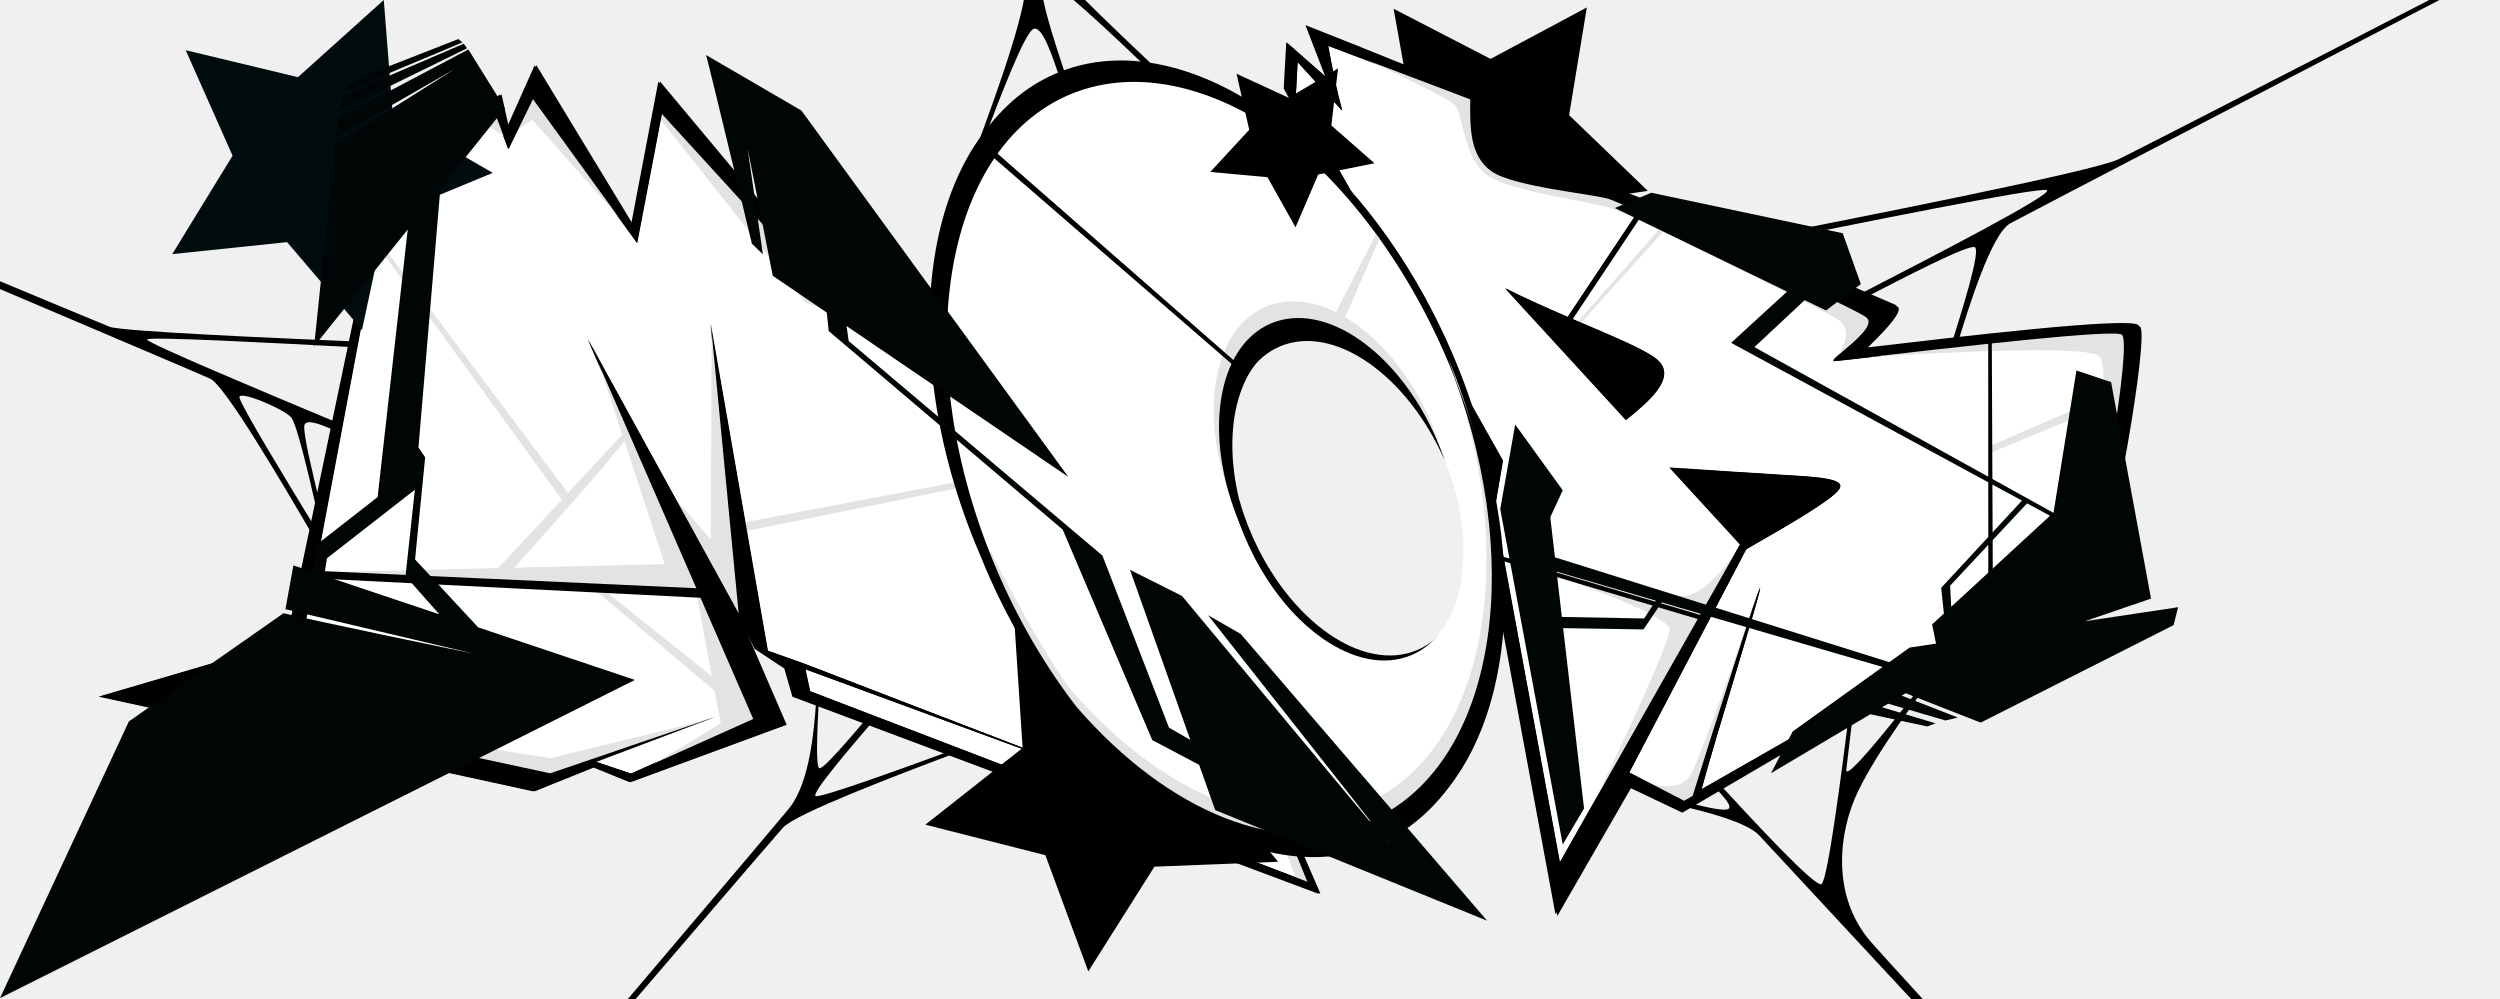
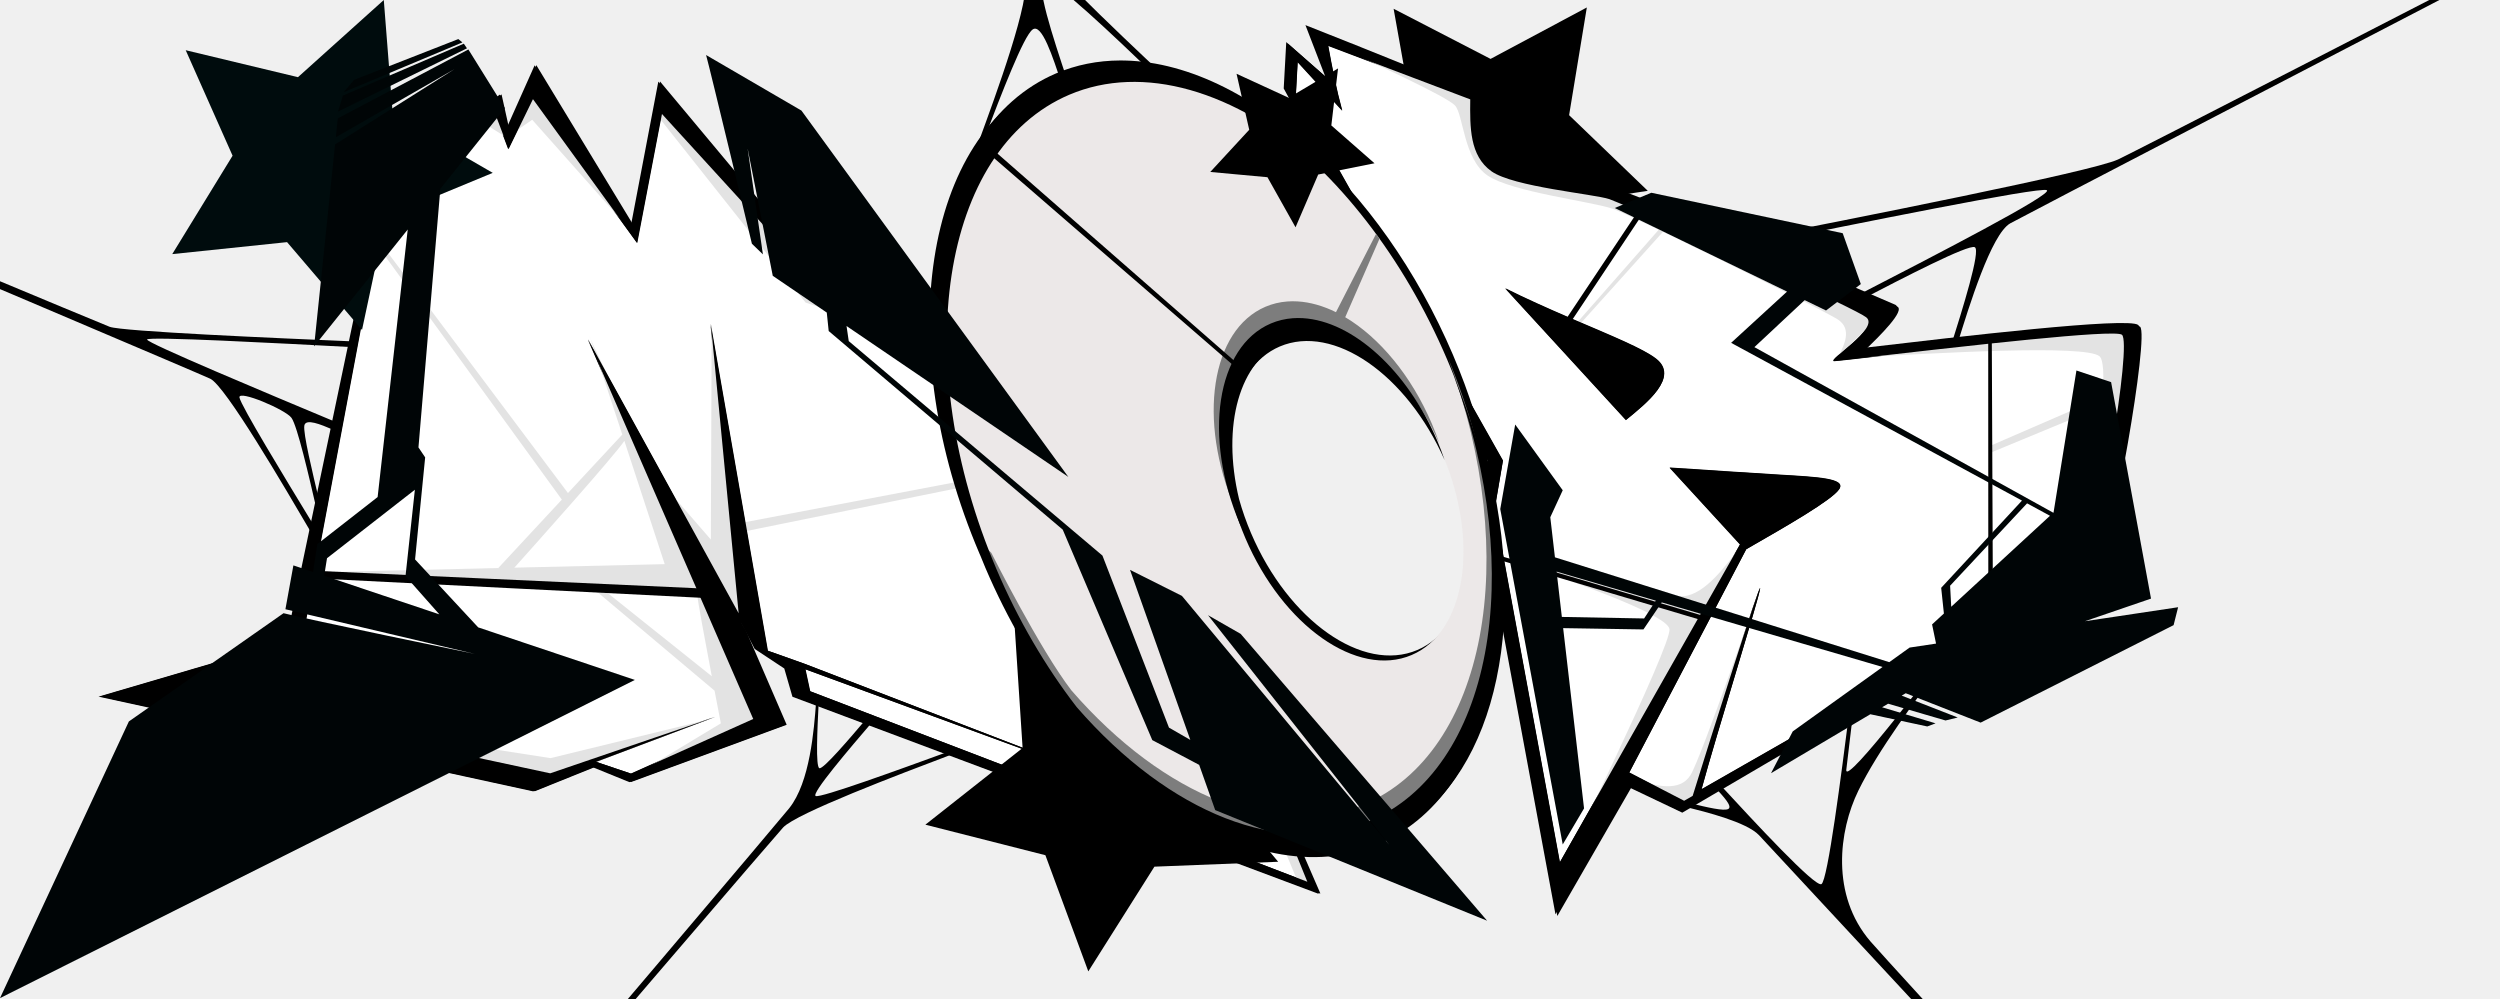
<svg xmlns="http://www.w3.org/2000/svg" width="1400.245" height="559.028" viewBox="0 0 370.482 147.909" version="1.1" id="svg5">
  <defs id="defs2">
    </defs>
  <g id="letter_b_star" style="display:inline" transform="translate(0,-0.8535987)" type="layer">
    <path style="display:inline;fill:#000000;fill-opacity:1;stroke:none;stroke-opacity:1" id="path194095-7" transform="matrix(0.3956494,-0.04427716,0.04427716,0.3956494,46.76534,-36.06569)" d="m 388.113,140.028 33.791,22.563 37.743,-15.045 -11.017,39.109 25.972,31.247 -40.599,1.608 -21.692,34.356 -14.075,-38.116 -39.378,-10.014 31.901,-25.164 z" />
  </g>
  <g id="letter_b_shadow" style="display:inline" type="layer">
    <g id="g26254-5" transform="translate(-105.9193,128.5259)" style="display:inline;fill:#ffffff;fill-opacity:1;stroke:none" />
    <path id="path26873-2-5" style="display:inline;fill:#000000;fill-opacity:1;stroke:none;stroke-width:0.265px;stroke-linecap:butt;stroke-linejoin:miter;stroke-opacity:1" d="m 193.455,3.722 2.926,7.582 -5.768,-5.068 -0.376,6.877 30.18,55.105 -1.192,6.4 11.284,60.872 10.909,-18.94 7.611,3.625 c 21.096,-12.357 60.044,-35.171 61.831,-37.058 1.788,-1.887 7.418,-33.725 6.011,-34.955 -1.407,-1.23 -26.471,1.715 -40.662,3.383 1.989,-1.94 5.968,-5.818 4.644,-6.39 -1.324,-0.572 -37.488,-16.194 -42.27,-17.466 -2.636,-0.701 -6.299,-0.855 -9.797,-1.363 -0.126,-0.019 -0.247,-0.037 -0.372,-0.055 -2.712,-0.416 -5.3,-1.065 -7.196,-2.377 -4.419,-3.057 -2.259,-9.121 -2.894,-9.85 -0.635,-0.729 -16.268,-6.917 -24.869,-10.322 z" />
  </g>
  <g id="letter_b" style="display:inline" transform="translate(-58.19385,-25.78187)" type="layer">
    <g id="g26254" transform="translate(3.150499,-1.870462)" style="fill:#ffffff;fill-opacity:1;stroke:none">
      <path id="path16242" style="fill:#ffffff;fill-opacity:1;stroke:none;stroke-width:1px;stroke-linecap:butt;stroke-linejoin:miter;stroke-opacity:1" d="m 743.842,25.717 c 2.309,12.569 4.648,24.621 7.861,36.328 l -24.955,-27.211 -0.955,17.615 115.938,205.664 -4.646,27.158 36.527,197.799 100.922,-178.057 -39.432,-42.994 c 22.744,1.495 47.226,3.121 61.85,3.996 20.774,1.243 37.174,1.985 33.119,8.076 -4.055,6.091 -29.293,20.563 -52.055,33.615 l -65.549,125.113 30.699,15.885 c 1.402,-0.802 3.34,-1.917 4.779,-2.74 10.137,-32.801 38.369,-121.753 37.826,-116.207 -0.522,5.331 -24.293,80.997 -32.811,112.41 77.959,-44.592 201.37,-114.486 211.664,-125.361 10.852,-11.465 29.606,-124.812 23.732,-129.141 -5.874,-4.329 -156.326,14.668 -161.031,14.648 -4.706,-0.019 25.706,-18.284 17.803,-24.416 -7.903,-6.132 -135.109,-63.263 -143.787,-66.156 -8.678,-2.893 -53.866,-6.873 -66.102,-15.615 C 823.005,87.385 823.19,71.467 823.375,55.852 Z m 99.186,135.904 c 35.806,17.875 73.616,30.713 84.66,39.568 12.686,10.172 -5.247,24.53 -17.059,34.145 z" transform="matrix(0.2645833,0,0,0.2645833,55.04335,27.65233)" />
    </g>
    <path id="path6773" style="font-variation-settings:normal;display:inline;opacity:1;vector-effect:none;fill:#000000;fill-opacity:1;stroke:none;stroke-width:1px;stroke-linecap:butt;stroke-linejoin:miter;stroke-miterlimit:4;stroke-dasharray:none;stroke-dashoffset:0;stroke-opacity:1;-inkscape-stroke:none;stop-color:#000000;stop-opacity:1" d="m 1092.887,365.188 c 0,0 -3.285,1.209 -3.285,1.209 0,0 -56.756,75.383 -55.484,64.68 1.272,-10.702 2.303,-19.38 4.09,-34.421 0,0 -2.344,1.389 -2.344,1.389 -4.482,35.124 -12.145,95.17 -15.681,97.147 -3.535,1.978 -37.492,-34.789 -57.355,-56.296 0,0 -2.316,2.049 -2.316,2.049 4.906,5.288 9.886,10.657 7.567,12.112 -2.319,1.455 -12.078,-0.914 -21.692,-3.247 0,0 -2.383,2.107 -2.383,2.107 11.572,2.885 34.216,8.53 41.197,15.848 6.981,7.318 614.501,662.201 924.992,996.899 -295.098,-320.123 -840.073,-911.314 -862.496,-937.312 -22.422,-25.997 -17.815,-62.039 -6.842,-84.492 10.973,-22.453 31.821,-50.492 52.031,-77.673 z" transform="matrix(0.2645833,0,0,0.2645833,58.19385,25.78187)" />
    <path id="path7306" style="font-variation-settings:normal;display:inline;opacity:1;vector-effect:none;fill:#000000;fill-opacity:1;stroke:none;stroke-width:1px;stroke-linecap:butt;stroke-linejoin:miter;stroke-miterlimit:4;stroke-dasharray:none;stroke-dashoffset:0;stroke-opacity:1;-inkscape-stroke:none;stop-color:#000000;stop-opacity:1" d="m 2137.061,-400.004 c -320.182,165.071 -935.672,482.388 -950.75,489.319 -15.078,6.931 -145.754,32.604 -213.733,45.96 0,0 3.59,2.941 3.59,2.941 64.277,-13.044 165.773,-33.642 170.221,-31.706 4.447,1.936 -63.681,37.06 -106.826,59.303 0,0 3.068,1.957 3.068,1.957 23.213,-12.043 59.999,-31.128 63.457,-29.306 3.458,1.822 -6.932,34.807 -13.489,55.622 0,0 3.746,-1.367 3.746,-1.367 6.447,-20.949 18.945,-61.564 29.569,-67.615 10.624,-6.051 670.688,-348.484 1011.146,-525.11 z" transform="matrix(0.2645833,0,0,0.2645833,58.19385,25.78187)" />
    <path id="path11160" style="font-variation-settings:normal;opacity:1;vector-effect:none;fill:#e3e3e3;fill-opacity:1;stroke:none;stroke-width:1px;stroke-linecap:butt;stroke-linejoin:miter;stroke-miterlimit:4;stroke-dasharray:none;stroke-dashoffset:0;stroke-opacity:1;-inkscape-stroke:none;stop-color:#000000;stop-opacity:1" d="m 745.811,24.387 c 23.389,10.844 64.379,29.615 69.119,34.67 4.74,5.055 4.741,29.961 18.227,39.232 13.485,9.271 58.644,14.564 70.33,18.717 3.079,1.094 12.88,5.63 25.547,11.686 l -44.984,51.166 1.572,0.934 45.801,-50.947 c 35.613,17.074 92.124,45.269 97.986,49.127 8.13,5.35 3.429,14.49 0.533,20.121 l 24.312,-23.127 -151.969,-67.75 -46.029,-7.047 -24.281,-9.045 -6.5,-16.369 -0.019,-20.607 C 798.291,44.655 747.657,25.1 745.811,24.387 Z m 449.076,160.814 -57.33,1.771 -102.207,13.545 c 50.243,-2.883 132.741,-7.619 140.574,-0.98 2.249,1.906 2.623,10.823 1.691,22.9 l -63.375,27.488 0.842,3.576 62.051,-25.703 c -3.029,30.197 -12.789,74.776 -22.141,84.883 -13.918,15.042 -133.018,89.5 -205.342,134.713 L 1174.117,313.164 Z M 975.756,304.637 c -8.474,11.6 -20.851,28.544 -32.939,29.275 -9.4,0.569 -62.524,-11.79 -85.854,-17.299 l -16.174,-4.801 c 2.794,0.96 5.948,2.049 9.021,3.109 -2.564,-0.607 -4.147,-0.98 -4.139,-0.963 0.015,0.031 4.196,1.292 10.752,3.25 33.902,11.782 77.311,27.667 78.641,35.102 1.547,8.647 -60.832,135.609 -61.537,137.043 -0.705,1.434 55.417,-94.884 83.479,-143.043 l -3.25,-0.965 z m 9.475,26.043 c -0.02,-0.015 -32.363,93.798 -38.4,103.479 -6.037,9.681 -19.408,5.827 -28.549,3.191 l 22.904,13.996 7.896,-3.598 c 12.202,-39.491 36.169,-117.053 36.148,-117.068 z" transform="matrix(0.2645833,0,0,0.2645833,58.19385,25.78187)" />
    <path id="path26873-2" style="display:inline;fill:#000000;fill-opacity:1;stroke:none;stroke-width:1px;stroke-linecap:butt;stroke-linejoin:miter;stroke-opacity:1" d="m 732.201,15.035 11.059,28.658 -21.799,-19.156 -1.422,25.99 114.066,208.271 -4.506,24.189 42.648,230.068 41.23,-71.584 28.768,13.701 c 79.733,-46.704 226.936,-132.93 233.693,-140.062 6.757,-7.133 28.037,-127.466 22.719,-132.115 -5.318,-4.649 -100.048,6.482 -153.684,12.785 7.519,-7.33 22.556,-21.99 17.551,-24.152 -5.005,-2.162 -141.688,-61.205 -159.76,-66.012 -18.071,-4.806 -48.929,-2.788 -65.631,-14.344 -16.702,-11.556 -8.538,-34.473 -10.939,-37.227 -2.401,-2.754 -61.487,-26.143 -93.994,-39.012 z m 11.754,10.486 79.533,30.135 c -0.185,15.616 -0.37,31.533 11.865,40.275 12.235,8.742 57.424,12.722 66.102,15.615 1.583,0.528 7.974,3.264 16,6.762 l -39.436,59.107 c -11.186,-4.827 -23.102,-10.111 -34.879,-15.99 l 67.602,73.713 c 11.812,-9.615 29.744,-23.973 17.059,-34.145 -7.1,-5.693 -25.302,-13.058 -46.881,-22.322 l 39.334,-59.143 c 37.483,16.412 118.693,53.289 124.988,58.174 7.903,6.132 -22.509,24.397 -17.803,24.416 2.478,0.01 45.251,-5.217 86.16,-9.57 l 0.053,156.836 c -45.517,27.045 -111.902,64.745 -160.578,92.588 8.518,-31.413 32.289,-107.079 32.811,-112.41 0.543,-5.546 -27.69,83.406 -37.826,116.207 -1.439,0.823 -3.377,1.938 -4.779,2.74 L 912.58,432.625 978.129,307.512 c 22.762,-13.052 48,-27.524 52.055,-33.615 4.055,-6.091 -12.345,-6.833 -33.119,-8.076 -14.623,-0.875 -39.106,-2.501 -61.85,-3.996 l 39.432,42.994 -22.432,39.576 -110.064,-32.5 -4.953,-26.818 4.646,-27.158 -115.938,-205.664 0.955,-17.615 24.955,27.211 c -3.213,-11.707 -5.553,-23.759 -7.861,-36.328 z M 1183.246,186.834 c 2.853,0.031 4.674,0.231 5.225,0.637 5.874,4.329 -12.88,117.676 -23.732,129.141 -3.738,3.949 -22.495,15.735 -48.473,31.211 l -0.65,-155.482 c 28.766,-3.044 56.343,-5.627 67.631,-5.506 z M 842.627,314.475 950.896,346.721 873.725,482.875 Z" transform="matrix(0.2645833,0,0,0.2645833,58.19385,25.78187)" />
  </g>
  <g id="letter_b_over" style="display:inline" transform="translate(0,-0.853599)" type="layer">
    <path id="path30102" style="fill:#000506;fill-opacity:1;stroke:none;stroke-width:1px;stroke-linecap:butt;stroke-linejoin:miter;stroke-opacity:1" d="m 924.902,107.961 -20.488,8.537 96.506,46.814 -31.322,28.713 162.912,88.355 -45.258,48.854 1.521,14.396 -6.619,6.098 2.223,10.75 -14.811,2.227 -11.387,8.168 -187.264,-58.723 -2.602,-22.445 6.971,-15.107 -26.623,-36.826 -8.371,47.355 34.994,187.863 11.938,-20.209 -11.705,-100.965 44.969,0.725 10.258,-15.143 123.672,36.176 -50.312,36.094 -12.16,23.393 55.623,-33.016 31.895,6.842 4.65,-1.75 -29.961,-9 3.367,-1.998 32.172,9.395 6.834,-1.666 -31.392,-12.248 2.262,-1.342 41.961,16.465 108.08,-54.604 2.523,-10.037 -52.213,7.848 37.037,-12.674 -22.357,-121.248 -19.418,-6.516 -12.811,79.525 -0.152,0.141 -167.416,-92.752 28.176,-26.32 11.951,5.799 19.494,-14.797 -10.158,-28.488 z m 210.453,173.963 12.834,6.961 -55.311,50.963 -0.627,-11.797 z m -263.508,38.246 55.574,16.256 -6.553,9.969 -46.08,-0.854 z" transform="matrix(0.2645833,0,0,0.2645833,0,0.8535987)" />
  </g>
  <g id="letter_m_shadow" type="layer" style="display:inline">
    <path id="path16535-3" style="display:inline;fill:#000000;fill-opacity:1;stroke:none;stroke-width:1.707px;stroke-linecap:butt;stroke-linejoin:miter;stroke-opacity:1" d="M 300.398,36.5 284.965,71.088 280.922,52.885 215.783,98.453 161.133,359.25 56.131,390.104 l 243.463,53.053 33.453,-13.48 20.449,8.322 87.121,-32.066 -24.902,-57.582 7.963,15.045 16.543,10.943 4.574,15.826 294.777,110.412 -5.758,-6.549 c 0,0 -36.942,-87.736 -55.287,-131.582 l -19.061,-9.883 -17.559,-52.982 -0.996,-0.533 -68.293,-55.543 -44.816,-46.121 -4.922,-4.225 -0.223,-2.57 -21.678,-18.66 -35.145,-11.137 -96.158,-115.158 -15.227,79.936 z" transform="scale(0.2645833)" />
  </g>
  <g id="letter_m" style="display:inline" transform="translate(-58.19385,-25.78187)" type="layer">
    <path id="path16535" style="fill:#ffffff;fill-opacity:1;stroke:none;stroke-width:0.452px;stroke-linecap:butt;stroke-linejoin:miter;stroke-opacity:1" d="m 137.106,40.462 -3.61,7.412 -2.288,-6.06 -15.969,13.418 -12.613,67.08 -16.068,6.64 53.105,11.417 5.891,-2.012 18.573,-6.345 -17.649,6.657 5.194,1.755 18.078,-8.108 -24.49,-56.293 22.328,40.626 -4.12,-42.872 8.463,48.425 5.41,1.922 43.518,16.755 -43.356,-15.927 0.699,3.255 73.827,28.294 -14.56,-34.8 -5.043,-2.615 -4.646,-14.018 -0.264,-0.141 -39.651,-32.249 -7.456,-3.534 -24.183,-26.482 -3.655,19.109 z" />
    <path id="path4717" style="font-variation-settings:normal;display:inline;opacity:1;vector-effect:none;fill:#000000;fill-opacity:1;stroke:none;stroke-width:1px;stroke-linecap:butt;stroke-linejoin:miter;stroke-miterlimit:4;stroke-dasharray:none;stroke-dashoffset:0;stroke-opacity:1;-inkscape-stroke:none;stop-color:#000000;stop-opacity:1" d="m -775.854,-166.734 c 300.419,127.176 885.197,374.729 893.672,378.888 8.475,4.159 40.869,59.48 57.512,87.901 0,0 -0.225,-6.836 -0.225,-6.836 -15.681,-25.766 -40.251,-66.138 -40.986,-70.592 -0.735,-4.454 25.847,6.798 29.145,11.415 3.298,4.617 9.818,32.904 13.902,50.616 0,0 1.611,-4.287 1.611,-4.287 -3.822,-15.946 -9.08,-37.885 -8.315,-42.033 0.765,-4.147 9.394,-0.494 15.666,2.162 0,0 1.648,-4.252 1.648,-4.252 C 149.118,220.081 81.929,191.984 82.369,190.159 c 0.439,-1.825 73.461,2.061 115.475,4.296 0,0 0.518,-3.213 0.518,-3.213 -43.904,-1.883 -129.763,-5.565 -136.962,-8.21 -7.199,-2.645 -556.418,-232.324 -837.253,-349.767 z" transform="matrix(0.2645833,0,0,0.2645833,58.19385,25.78187)" />
    <path style="fill:#e3e3e3;fill-opacity:1;stroke:none;stroke-width:0.265px;stroke-linecap:butt;stroke-linejoin:miter;stroke-opacity:1" d="m 156.831,41.167 25.238,28.714 7.485,2.617 38.952,33.053 4.185,13.693 5.373,2.632 15.214,35.617 -2.826,-1.192 -14.106,-34.067 -6.725,-3.038 -6.231,-15.793 -36.418,-29.606 -9.404,-3.185 -22.024,-27.798 z" id="path1143" />
    <path id="path2383" style="fill:#e3e3e3;fill-opacity:1;stroke:none;stroke-width:1px;stroke-linecap:butt;stroke-linejoin:miter;stroke-opacity:1" d="m 210.531,132.58 -1.133,2.182 105.289,145.066 -35.604,38.32 -102.387,2.389 153.893,7.717 69.633,58.59 c 1.984,10.352 3.529,18.305 3.529,18.305 l -50.084,30.164 72.039,-30.025 -32.51,-72.484 c 0,0 -2.257,-2.543 -2.65,0 -0.23,1.488 4.312,25.885 8.135,45.969 l -62.898,-50.258 64.031,3.211 c 0,0 -62.434,-126.397 -68.996,-141.756 2.033,5.761 9.587,28.641 17.725,53.418 l -30.434,32.758 z m 120.287,57.389 c -0.403,-1.141 -0.663,-1.836 -0.592,-1.51 0.043,0.197 0.275,0.768 0.592,1.51 z m 67.791,-6.719 -0.469,118.943 -28.812,-33.172 49.291,85.637 -6.541,-56.027 179.242,-36.375 -2.564,-2.361 -177.268,33.682 z m -48.904,63.672 c 11.024,33.58 22.602,69.053 22.602,69.053 l -84.215,1.965 c 11.147,-12.437 56.566,-63.243 61.613,-71.018 z m -240.42,146.793 194.354,44.52 93.816,-35.379 -89.102,21.771 z" transform="matrix(0.2645833,0,0,0.2645833,58.19385,25.78187)" />
    <path style="font-variation-settings:normal;opacity:1;vector-effect:none;fill:#e3e3e3;fill-opacity:1;stroke:none;stroke-width:0.265px;stroke-linecap:butt;stroke-linejoin:miter;stroke-miterlimit:4;stroke-dasharray:none;stroke-dashoffset:0;stroke-opacity:1;-inkscape-stroke:none;stop-color:#000000;stop-opacity:1" d="m 128.78,43.344 3.047,-2.465 1.7,5.445 z" id="path3950" />
    <path style="font-variation-settings:normal;opacity:1;vector-effect:none;fill:#e3e3e3;fill-opacity:1;stroke:none;stroke-width:0.265px;stroke-linecap:butt;stroke-linejoin:miter;stroke-miterlimit:4;stroke-dasharray:none;stroke-dashoffset:0;stroke-opacity:1;-inkscape-stroke:none;stop-color:#000000;stop-opacity:1" d="m 137.635,38.966 14.741,21.789 -15.313,-17.226 -3.102,2.13 z" id="path4065" />
    <path style="display:inline;fill:#000000;fill-opacity:1;stroke:none;stroke-width:0.265px;stroke-linecap:butt;stroke-linejoin:miter;stroke-opacity:1" d="m 46.183,85.684 57.816,2.909 -0.121,-1.391 -58.813,-2.691 z" id="path43371" transform="translate(58.19385,25.78187)" />
    <path id="path200381-0" style="font-variation-settings:normal;display:inline;vector-effect:none;fill:#000000;fill-opacity:1;stroke:none;stroke-width:1px;stroke-linecap:butt;stroke-linejoin:miter;stroke-miterlimit:4;stroke-dasharray:none;stroke-dashoffset:0;stroke-opacity:1;-inkscape-stroke:none;stop-color:#000000" d="M 299.445,36.584 284.012,71.172 279.969,52.969 214.83,98.537 160.18,359.334 55.178,390.188 l 243.463,53.053 33.453,-13.48 20.449,8.322 87.121,-32.066 -24.902,-57.582 7.963,15.045 16.543,10.943 4.574,15.826 294.777,110.412 -0.396,-0.895 1.285,0.586 -60.18,-138.602 -3.662,-1.781 -1.373,-1.131 0.57,0.742 -15.225,-7.4 -15.234,-53.965 -147.561,-123.5 -2.486,-0.771 L 464.883,160.875 368.725,45.717 353.498,125.652 Z m -0.939,18.953 58.449,80.537 13.814,-72.223 91.4,100.092 2.465,0.789 -2.723,-0.844 27.953,13.248 151.641,123.031 17.58,52.492 17.094,8.633 1.215,1.584 42.146,99.717 12.697,31.279 -278.406,-106.701 -2.641,-12.303 163.863,60.195 -164.479,-63.326 -20.445,-7.266 -31.986,-183.023 15.57,162.037 -84.389,-153.549 92.562,212.76 -68.324,30.646 -19.633,-6.633 66.703,-25.16 -70.197,23.98 -22.268,7.605 -200.713,-43.15 60.73,-25.094 47.67,-253.531 60.355,-50.713 8.65,22.904 z" transform="matrix(0.2645833,0,0,0.2645833,58.19385,25.78187)" />
    <path id="path16161" style="font-variation-settings:normal;opacity:1;vector-effect:none;fill:#000000;fill-opacity:1;stroke:none;stroke-width:1px;stroke-linecap:butt;stroke-linejoin:miter;stroke-miterlimit:4;stroke-dasharray:none;stroke-dashoffset:0;stroke-opacity:1;-inkscape-stroke:none;stop-color:#000000;stop-opacity:1" d="m 457.102,393.098 c -1.175,15.596 -3.397,45.079 -15.129,59.667 C 430.241,467.353 28.257,940.5 -184.402,1190.807 25.132,945.947 431.192,471.429 438.617,463.479 c 7.425,-7.95 64.871,-29.697 94.514,-40.919 0,0 -2.119,-1.496 -2.119,-1.496 -27.466,10.003 -71.32,25.973 -74.123,24.794 -2.804,-1.18 18.856,-26.491 32.422,-42.344 0,0 -3.656,-1.385 -3.656,-1.385 -9.755,11.482 -24.487,28.821 -26.702,28.142 -2.215,-0.679 -1.14,-22.212 -0.429,-36.47 0,0 -1.422,-0.703 -1.422,-0.703 z" transform="matrix(0.2645833,0,0,0.2645833,58.19385,25.78187)" />
  </g>
  <g id="letter_m_star" style="display:inline" transform="translate(-58.19385,-25.78187)" type="layer">
    <path style="fill:#000c0d;fill-opacity:1;stroke:none;stroke-opacity:1" id="path194095-7-3-6" transform="matrix(0.3950514,-0.145542,0.145542,0.3950514,-87.98974,34.39139)" d="m 388.113,140.028 33.791,22.563 37.743,-15.045 -11.017,39.109 25.972,31.247 -40.599,1.608 -21.692,34.356 -14.075,-38.116 -39.378,-10.014 31.901,-25.164 z" />
  </g>
  <g id="letter_o_star" style="display:inline" transform="translate(-58.19385,-25.78187)" type="layer">
    <path style="display:inline;fill:#000000;fill-opacity:1;stroke:none;stroke-opacity:1" id="path194095" d="m 388.113,140.028 33.791,22.563 37.743,-15.045 -11.017,39.109 25.972,31.247 -40.599,1.608 -21.692,34.356 -14.075,-38.116 -39.378,-10.014 31.901,-25.164 z" transform="matrix(0.4516951,0,0,0.4516951,33.2326,55.06394)" />
  </g>
  <g id="letter_o_shadow" type="layer" style="display:inline">
    <path id="path39162-6" style="display:inline;fill:#000000;fill-opacity:1;stroke:none;stroke-width:0.379;stroke-opacity:1" d="m 166.024,8.96 c -3.366,0.011 -6.564,0.653 -9.514,1.912 -19.056,8.127 -23.876,39.639 -10.765,70.383 0.056,0.13 0.115,0.258 0.171,0.388 a 60.519,37.512 66.904 0 0 0.718,1.753 60.519,37.512 66.904 0 0 58.245,40.953 60.519,37.512 66.904 0 0 15.973,-54.375 60.519,37.512 66.904 0 0 -5.536,-17.396 60.519,37.512 66.904 0 0 -21.921,-31.118 c 0.897,0.72 1.79,1.474 2.676,2.269 -9.363,-9.3 -19.797,-14.544 -29.372,-14.761 -0.226,-0.005 -0.451,-0.007 -0.675,-0.006 z m 27.702,40.852 a 25.61,15.874 66.904 0 1 20.975,17.644 25.61,15.874 66.904 0 0 -1.118,-2.931 25.61,15.874 66.904 0 0 -0.598,-1.284 25.61,15.874 66.904 0 1 1.608,3.3 25.61,15.874 66.904 0 1 -4.556,29.784 25.61,15.874 66.904 0 1 -24.647,-17.331 25.61,15.874 66.904 0 1 -1.768,-5.031 25.61,15.874 66.904 0 1 -0.001,-0.003 25.61,15.874 66.904 0 1 6.653,-23.36 25.61,15.874 66.904 0 1 3.453,-0.788 z" />
  </g>
  <g id="letter_o" style="display:inline" transform="translate(-58.19385,-25.78187)" type="layer">
-     <path id="path39162" style="fill:#ffffff;fill-opacity:1;stroke:none;stroke-width:0.379;stroke-opacity:1" d="M 214.424,38.148 A 60.519,37.512 66.904 0 1 272.669,79.102 60.519,37.512 66.904 0 1 261.904,149.485 60.519,37.512 66.904 0 1 203.659,108.531 60.519,37.512 66.904 0 1 214.424,38.148 Z m 32.875,37.588 a 25.61,15.874 66.904 0 0 -4.555,29.783 25.61,15.874 66.904 0 0 24.647,17.331 25.61,15.874 66.904 0 0 4.556,-29.784 25.61,15.874 66.904 0 0 -24.647,-17.33 z" />
-     <path id="path9486" style="font-variation-settings:normal;opacity:1;vector-effect:none;fill:#e3e3e3;fill-opacity:1;stroke:none;stroke-width:1px;stroke-linecap:butt;stroke-linejoin:miter;stroke-miterlimit:4;stroke-dasharray:none;stroke-dashoffset:0;stroke-opacity:1;-inkscape-stroke:none;stop-color:#000000;stop-opacity:1" d="m 770.662,131.146 -22.395,43.705 c -7.129,-3.514 -14.364,-5.61 -21.445,-6.035 -1.935,-0.116 -3.841,-0.106 -5.713,0.031 -4.323,0.316 -8.445,1.306 -12.301,2.951 -30.477,12.997 -38.186,63.393 -17.219,112.564 0.313,0.687 0.631,1.371 0.953,2.053 -15.734,-46.136 -6.582,-89.816 21.32,-101.75 30.039,-12.764 71.061,15.543 92.324,63.709 -1.263,-3.735 -2.674,-7.435 -4.225,-11.08 -11.416,-26.769 -29.331,-48.234 -48.504,-59.625 l 19.252,-44.09 z m 40.494,69.6 c 41.554,111.865 21.008,220.715 -47.15,249.787 -48.614,20.728 -111.796,-3.888 -163.92,-63.865 -17.593,-22.795 -44.824,-76.992 -44.824,-76.992 l -9.695,-9.15 c 0,0 0.435,0.974 0.646,1.465 0.883,2.217 1.787,4.426 2.713,6.627 49.555,116.201 148.114,185.5 220.139,154.783 71.209,-30.375 89.946,-147.295 42.092,-262.654 z" transform="matrix(0.2645833,0,0,0.2645833,58.19385,25.78187)" />
+     <path id="path39162" style="fill:#ece8e8;fill-opacity:1;stroke:none;stroke-width:0.379;stroke-opacity:1" d="M 214.424,38.148 A 60.519,37.512 66.904 0 1 272.669,79.102 60.519,37.512 66.904 0 1 261.904,149.485 60.519,37.512 66.904 0 1 203.659,108.531 60.519,37.512 66.904 0 1 214.424,38.148 Z m 32.875,37.588 a 25.61,15.874 66.904 0 0 -4.555,29.783 25.61,15.874 66.904 0 0 24.647,17.331 25.61,15.874 66.904 0 0 4.556,-29.784 25.61,15.874 66.904 0 0 -24.647,-17.33 z" />
+     <path id="path9486" style="font-variation-settings:normal;opacity:1;vector-effect:none;fill:#7d7d7d;fill-opacity:1;stroke:none;stroke-width:1px;stroke-linecap:butt;stroke-linejoin:miter;stroke-miterlimit:4;stroke-dasharray:none;stroke-dashoffset:0;stroke-opacity:1;-inkscape-stroke:none;stop-color:#000000;stop-opacity:1" d="m 770.662,131.146 -22.395,43.705 c -7.129,-3.514 -14.364,-5.61 -21.445,-6.035 -1.935,-0.116 -3.841,-0.106 -5.713,0.031 -4.323,0.316 -8.445,1.306 -12.301,2.951 -30.477,12.997 -38.186,63.393 -17.219,112.564 0.313,0.687 0.631,1.371 0.953,2.053 -15.734,-46.136 -6.582,-89.816 21.32,-101.75 30.039,-12.764 71.061,15.543 92.324,63.709 -1.263,-3.735 -2.674,-7.435 -4.225,-11.08 -11.416,-26.769 -29.331,-48.234 -48.504,-59.625 l 19.252,-44.09 z m 40.494,69.6 c 41.554,111.865 21.008,220.715 -47.15,249.787 -48.614,20.728 -111.796,-3.888 -163.92,-63.865 -17.593,-22.795 -44.824,-76.992 -44.824,-76.992 l -9.695,-9.15 c 0,0 0.435,0.974 0.646,1.465 0.883,2.217 1.787,4.426 2.713,6.627 49.555,116.201 148.114,185.5 220.139,154.783 71.209,-30.375 89.946,-147.295 42.092,-262.654 z" transform="matrix(0.2645833,0,0,0.2645833,58.19385,25.78187)" />
    <path style="display:inline;fill:#000000;fill-opacity:1;stroke:none;stroke-width:0.265px;stroke-linecap:butt;stroke-linejoin:miter;stroke-opacity:1" d="m 205.447,48.047 35.844,31.367 -0.175,0.642 -36.271,-31.412 z" id="path39445" transform="translate(1.3125e-6)" />
    <path id="path6124" style="font-variation-settings:normal;display:inline;opacity:1;vector-effect:none;fill:#000000;fill-opacity:1;stroke:none;stroke-width:1px;stroke-linecap:butt;stroke-linejoin:miter;stroke-miterlimit:4;stroke-dasharray:none;stroke-dashoffset:0;stroke-opacity:1;-inkscape-stroke:none;stop-color:#000000;stop-opacity:1" d="m 305.201,-839.355 c 91.055,278.843 265.621,813.43 268.972,826.125 3.351,12.695 -16.114,65.691 -26.267,93.334 0,0 3.396,-2.402 3.396,-2.402 9.592,-25.09 21.993,-57.525 27.087,-61.188 5.094,-3.663 11.313,15.381 16.124,30.114 0,0 3.383,-1.349 3.383,-1.349 -8.14,-24.452 -18.602,-55.878 -12.662,-56.146 5.94,-0.268 37.761,30.193 62.521,53.895 0,0 5.027,0.151 5.027,0.151 -27.102,-25.468 -78.686,-73.942 -84.283,-88.152 C 562.903,-59.185 393.96,-570.646 305.201,-839.355 Z" transform="matrix(0.2645833,0,0,0.2645833,58.19385,25.78187)" />
    <path id="path39162-0" style="display:inline;fill:#000000;fill-opacity:1;stroke:none;stroke-width:0.379;stroke-opacity:1" d="m 223.609,35.485 c -3.366,0.011 -6.564,0.653 -9.514,1.912 -19.056,8.127 -23.876,39.639 -10.765,70.383 0.056,0.13 0.115,0.258 0.171,0.388 a 60.519,37.512 66.904 0 0 0.718,1.753 60.519,37.512 66.904 0 0 58.245,40.953 60.519,37.512 66.904 0 0 11.137,-69.494 60.519,37.512 66.904 0 1 -12.475,66.09 60.519,37.512 66.904 0 1 -43.37,-16.898 c -4.655,-6.031 -8.694,-12.949 -11.86,-20.371 -13.111,-30.745 -8.291,-62.257 10.766,-70.383 10.833,-4.605 24.531,-0.741 36.995,10.435 -9.363,-9.3 -19.797,-14.544 -29.372,-14.761 -0.226,-0.005 -0.451,-0.007 -0.675,-0.006 z m 27.678,37.447 a 25.61,15.874 66.904 0 0 -1.512,0.008 25.61,15.874 66.904 0 0 -3.255,0.781 25.61,15.874 66.904 0 0 -4.556,29.783 25.61,15.874 66.904 0 0 0.252,0.543 25.61,15.874 66.904 0 1 5.641,-26.921 25.61,15.874 66.904 0 1 24.427,16.856 25.61,15.874 66.904 0 0 -1.118,-2.932 25.61,15.874 66.904 0 0 -19.881,-18.118 z" transform="translate(1.3125e-6)" />
  </g>
  <g id="letter_m_over" style="display:inline" transform="translate(-58.19385,-25.78187)" type="layer">
    <path id="path12634" style="fill:#000506;fill-opacity:1;stroke:none;stroke-width:0.452px;stroke-linecap:butt;stroke-linejoin:miter;stroke-opacity:1" d="m 126.116,31.571 -15.454,6.045 -1.534,1.827 17.593,-7.374 z m 0.813,0.681 -17.92,7.693 -0.726,2.371 19.113,-9.373 z m 0.673,0.858 -19.352,10.212 -0.291,2.799 17.587,-10.096 -17.696,11.157 -3.109,29.929 13.876,-17.321 -4.461,39.651 -8.936,6.974 -0.634,4.131 -2.914,-0.977 -1.181,6.498 28.057,6.618 c 0,0 -25.147,-5.179 -28.335,-6.032 l -22.92,16.04 -19.097,41 94.078,-47.153 -23.216,-7.786 -9.355,-10.067 1.497,-15.125 -0.993,-1.477 3.242,-38.327 9.567,-11.943 z m 35.228,0.826 c 0.518,1.801 6.79,27.965 6.79,27.965 l 1.631,1.577 -2.277,-15.762 3.738,18.939 8.003,5.446 0.285,2.738 34.683,29.432 13.272,31.19 6.947,3.669 2.378,6.704 40.294,16.392 -36.521,-42.507 -4.84,-2.772 26.841,34.016 -30.708,-36.874 -7.692,-3.859 8.937,25.201 -3.164,-1.822 -9.858,-25.493 -37.597,-31.785 -0.328,-2.237 32.871,22.365 -39.554,-54.291 z m -43.155,64.421 -1.388,12.802 5.014,5.664 -17.063,-5.723 0.416,-2.594 z" />
  </g>
  <g id="letter_m_star_top" type="layer" style="display:inline">
    <path style="display:inline;fill:#000000;fill-opacity:1;stroke:none;stroke-opacity:1" id="path194095-7-3" transform="matrix(0.206823,-0.03284508,0.03284508,0.206823,98.37613,-5.280646)" d="m 388.113,140.028 33.791,22.563 37.743,-15.045 -11.017,39.109 25.972,31.247 -40.599,1.608 -21.692,34.356 -14.075,-38.116 -39.378,-10.014 31.901,-25.164 z" />
  </g>
</svg>
